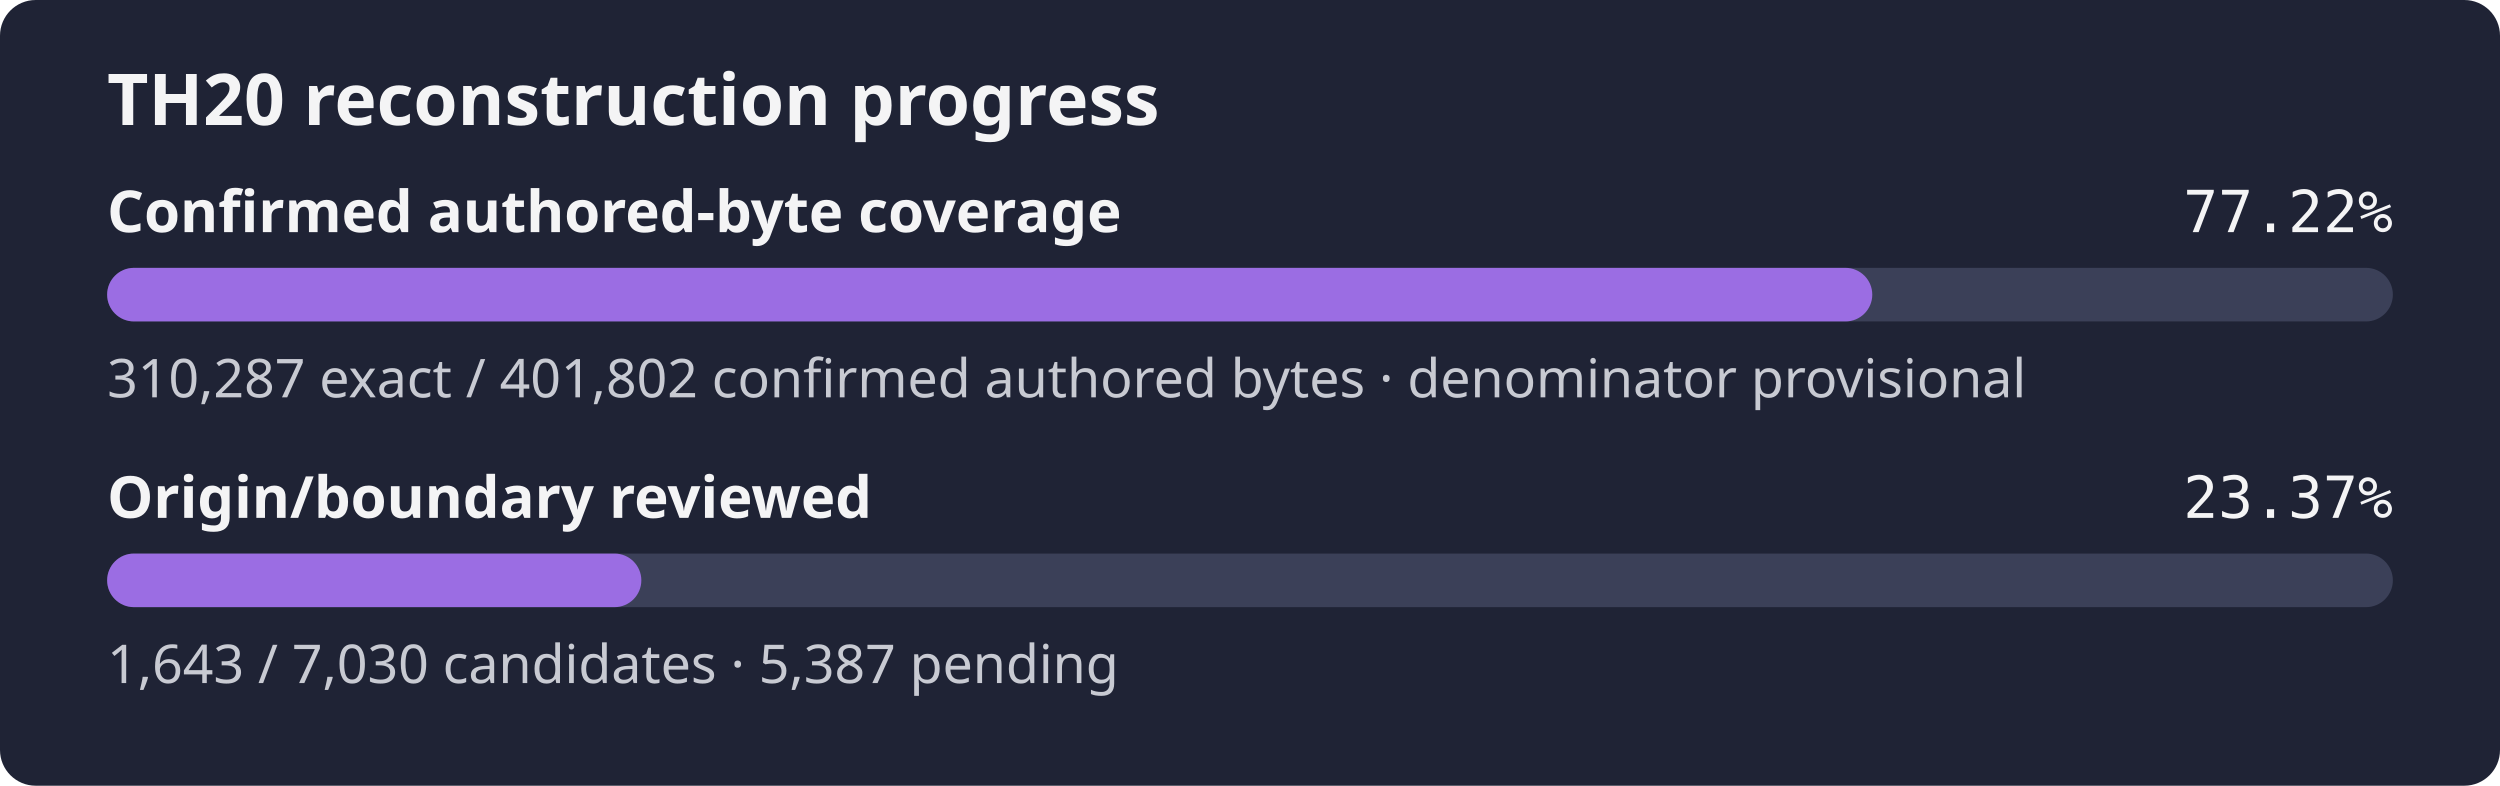
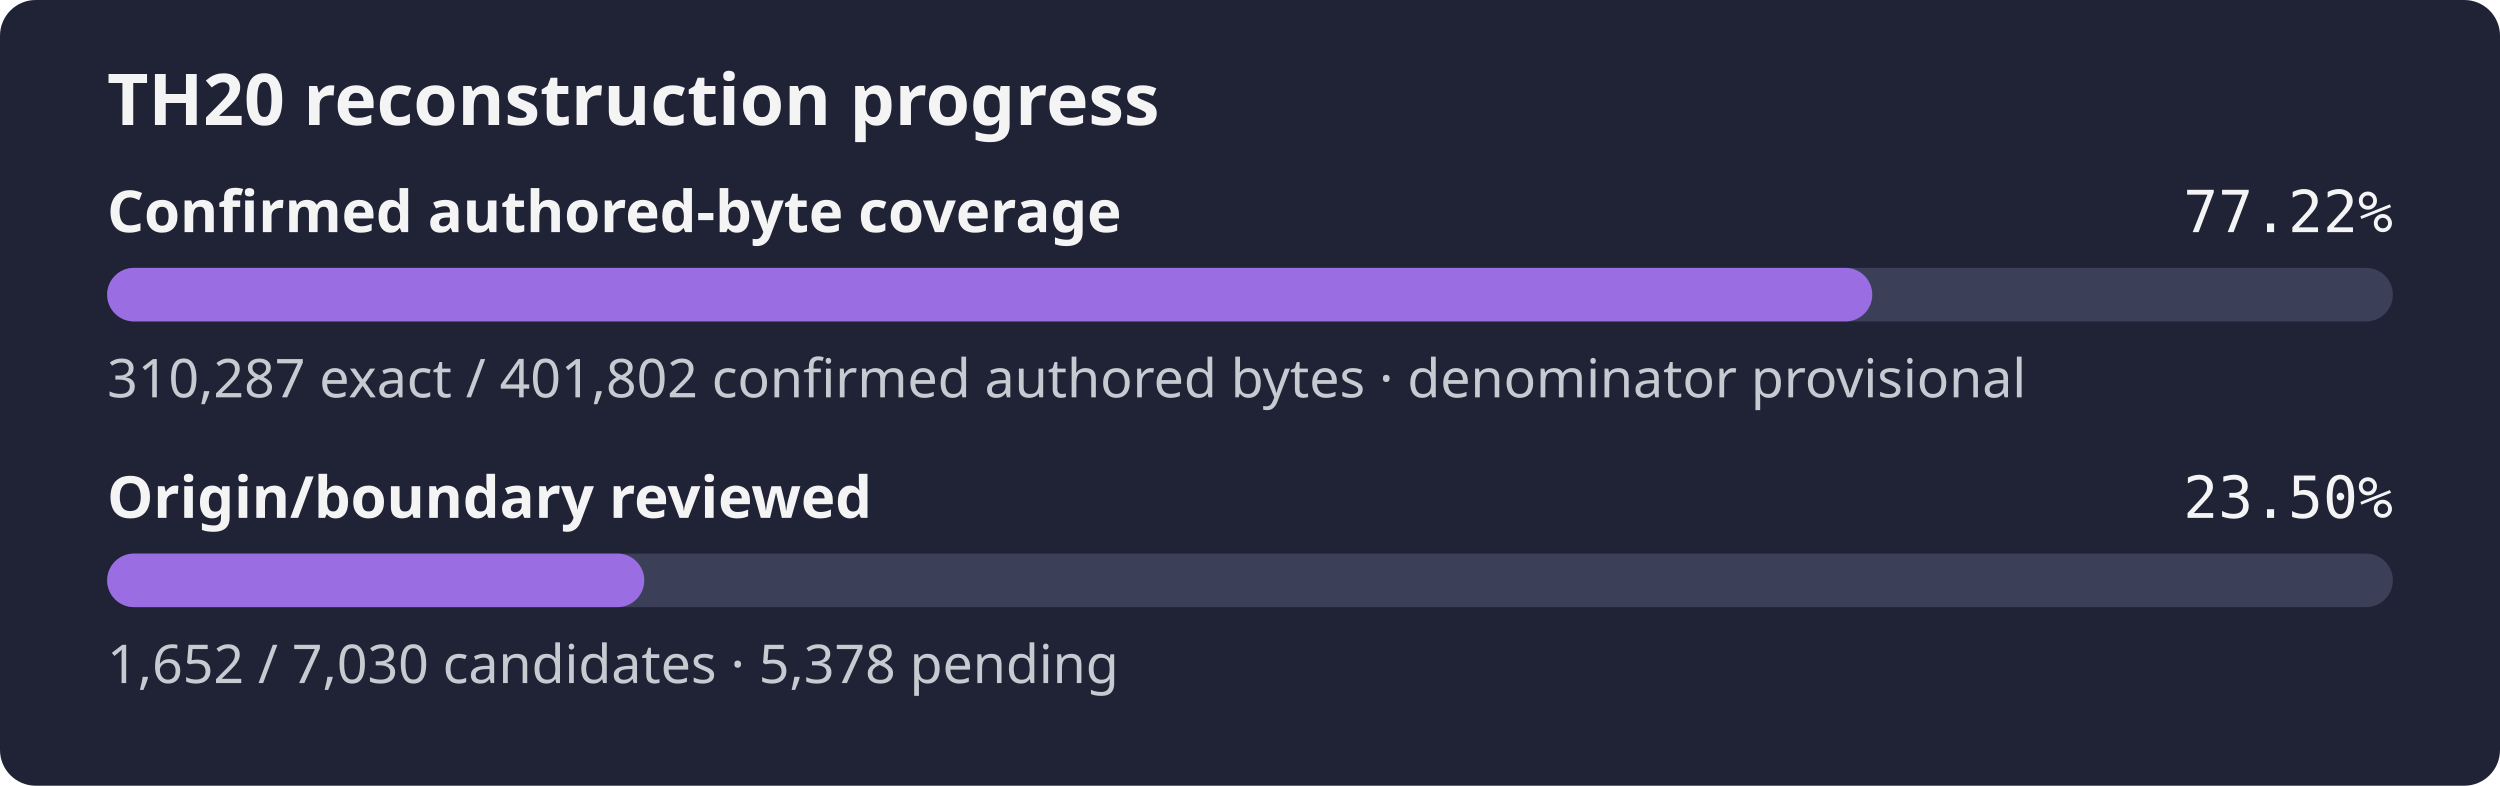
- <svg xmlns="http://www.w3.org/2000/svg" width="560" height="176" role="img" aria-label="TH20 reconstruction progress: 77.22% of the confirmed authored-byte set is exact, origin review 23.37%">
+ <svg xmlns="http://www.w3.org/2000/svg" width="560" height="176" role="img" aria-label="TH20 reconstruction progress: 77.22% of the confirmed authored-byte set is exact, origin review 23.50%">
  <rect width="560" height="176" rx="8" fill="#1f2335" />
  <text x="24" y="28" fill="#f4f4f5" font-family="sans-serif" font-size="16" font-weight="600">TH20 reconstruction progress</text>
  <text x="24" y="52" fill="#f4f4f5" font-family="sans-serif" font-size="13" font-weight="600">Confirmed authored-byte coverage</text>
  <text x="536" y="52" fill="#f4f4f5" text-anchor="end" font-family="monospace" font-size="13">77.22%</text>
  <rect x="24" y="60" width="512" height="12" rx="6" fill="#3b4058" />
  <rect x="24" y="60" width="395.39" height="12" rx="6" fill="#9b6de3" />
  <text x="24" y="89" fill="#c8cad2" font-family="sans-serif" font-size="12">310,287 exact / 401,802 confirmed authored bytes · denominator provisional</text>
  <text x="24" y="116" fill="#f4f4f5" font-family="sans-serif" font-size="13" font-weight="600">Origin/boundary reviewed</text>
-   <text x="536" y="116" fill="#f4f4f5" text-anchor="end" font-family="monospace" font-size="13">23.37%</text>
+   <text x="536" y="116" fill="#f4f4f5" text-anchor="end" font-family="monospace" font-size="13">23.50%</text>
  <rect x="24" y="124" width="512" height="12" rx="6" fill="#3b4058" />
-   <rect x="24" y="124" width="119.66" height="12" rx="6" fill="#9b6de3" />
-   <text x="24" y="153" fill="#c8cad2" font-family="sans-serif" font-size="12">1,643 / 7,030 candidates · 5,387 pending</text>
+   <rect x="24" y="124" width="120.32" height="12" rx="6" fill="#9b6de3" />
+   <text x="24" y="153" fill="#c8cad2" font-family="sans-serif" font-size="12">1,652 / 7,030 candidates · 5,378 pending</text>
</svg>
